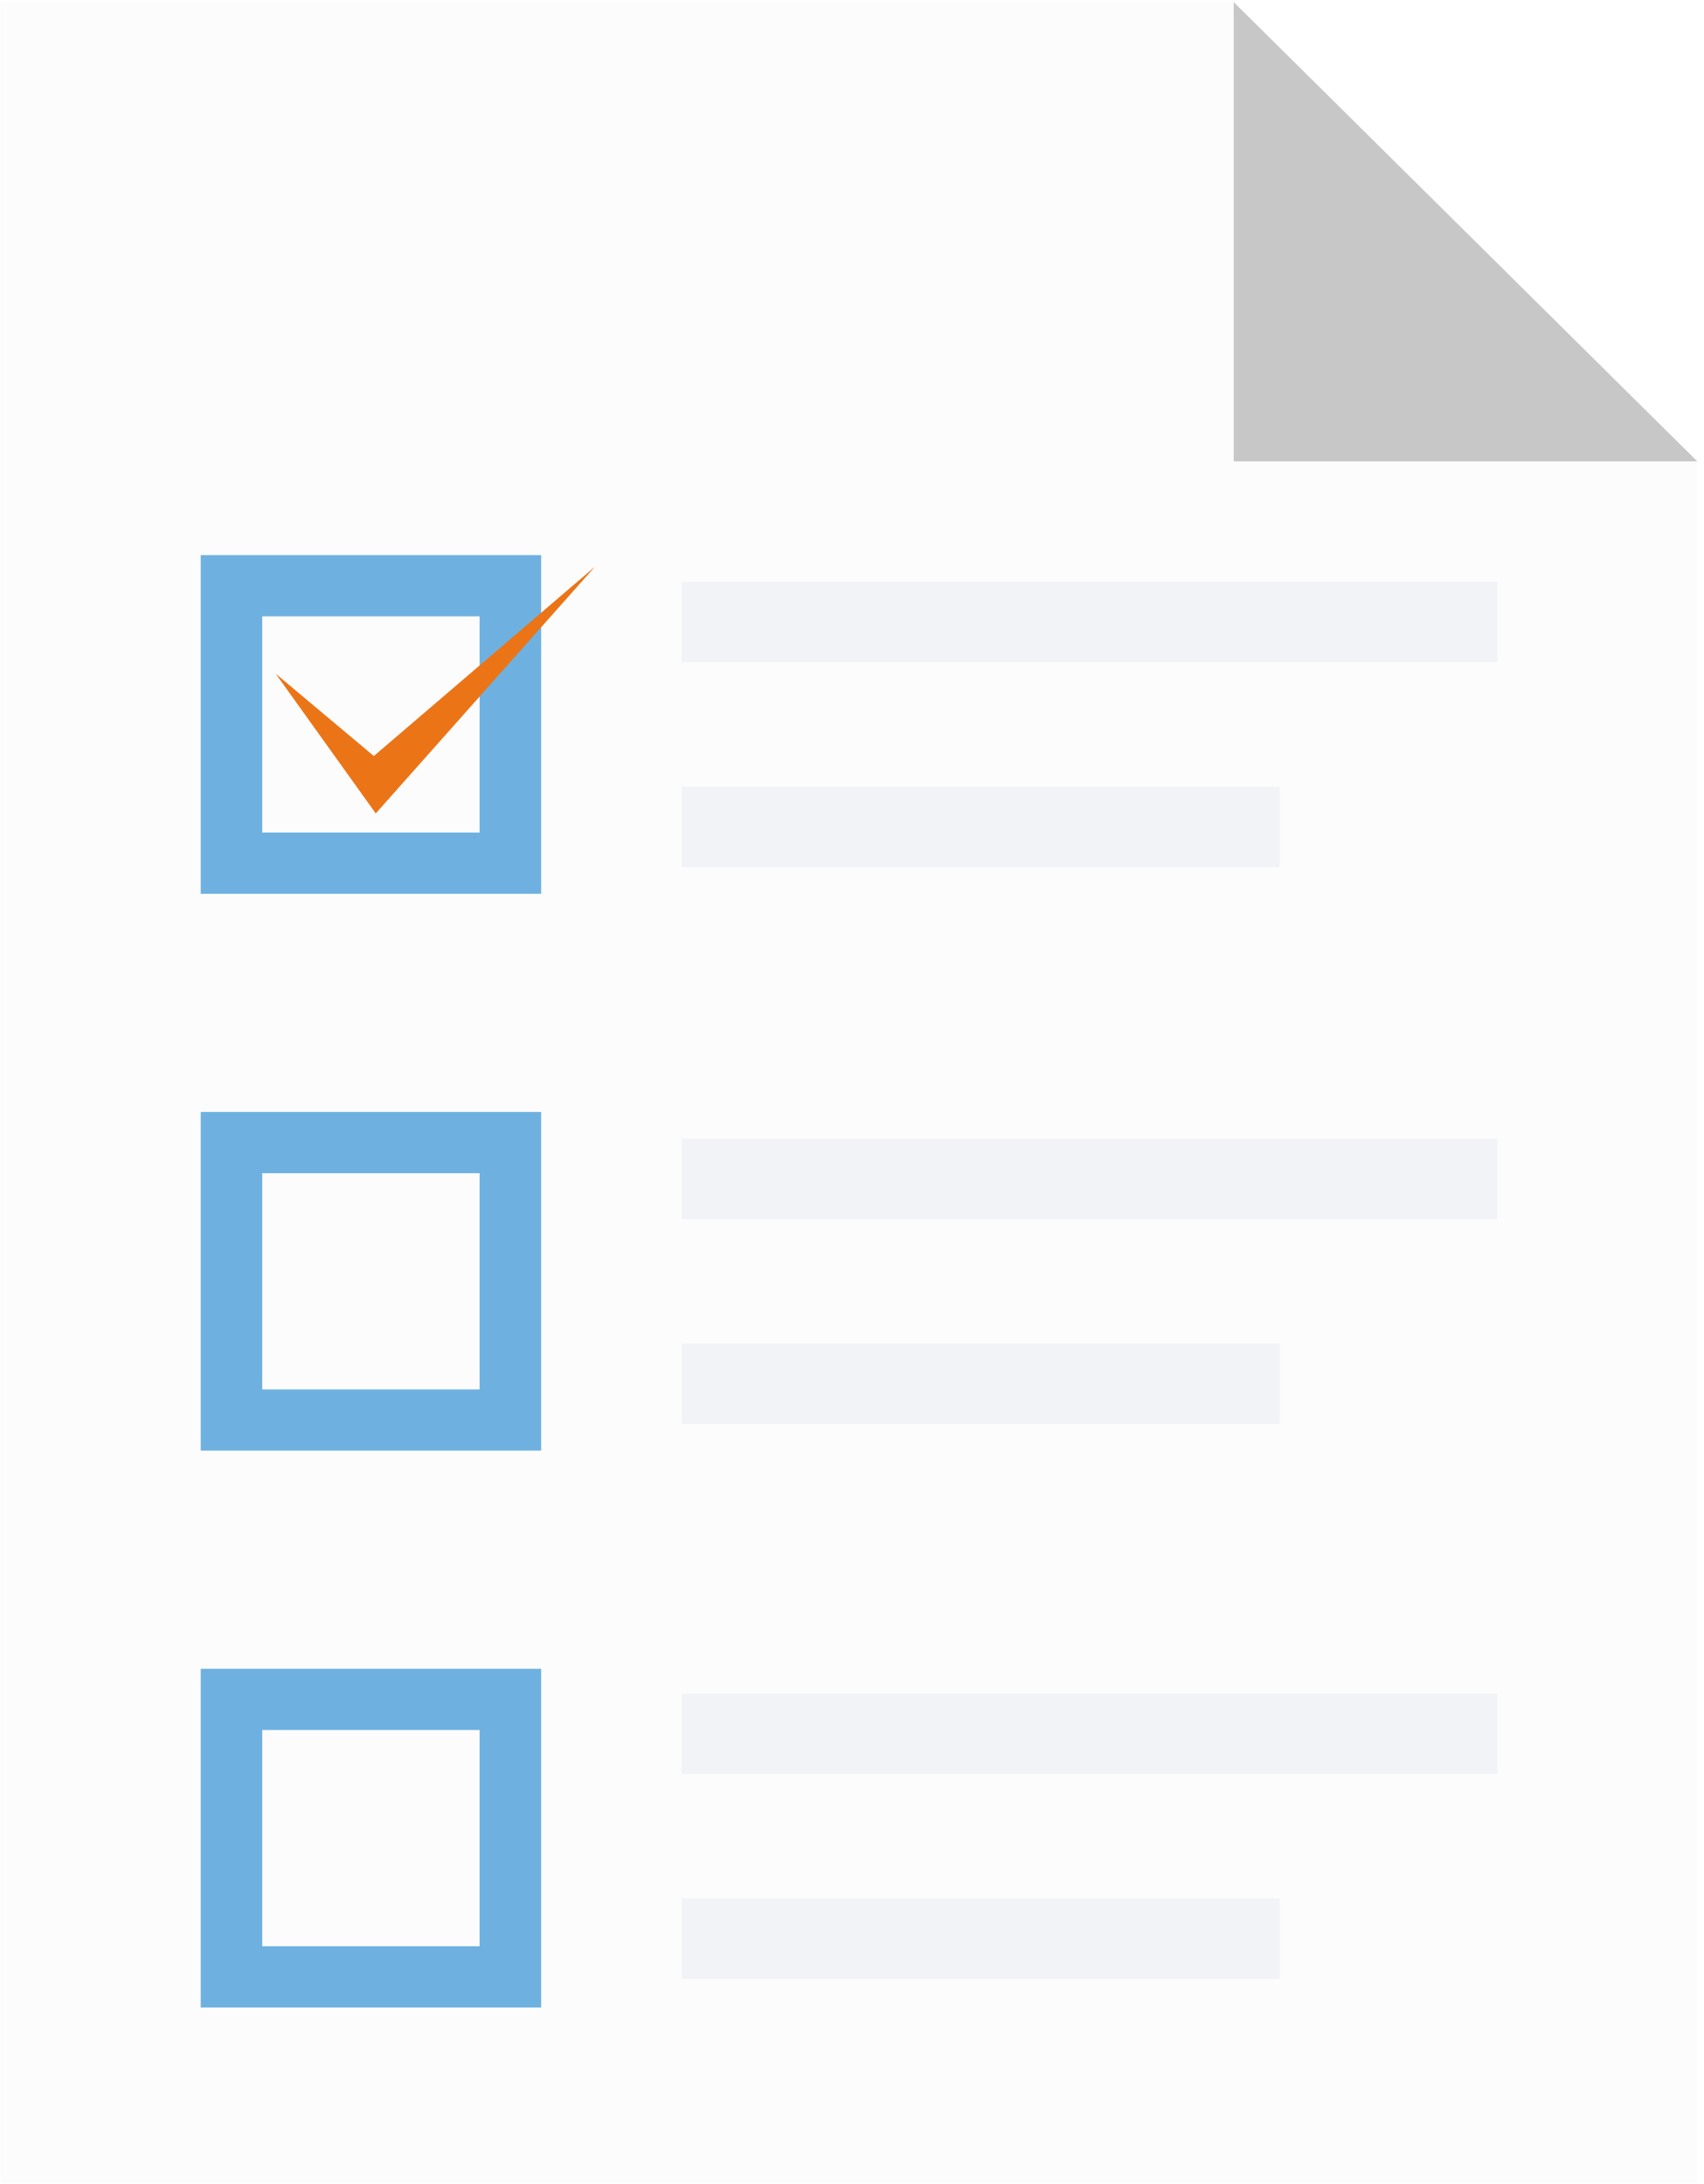
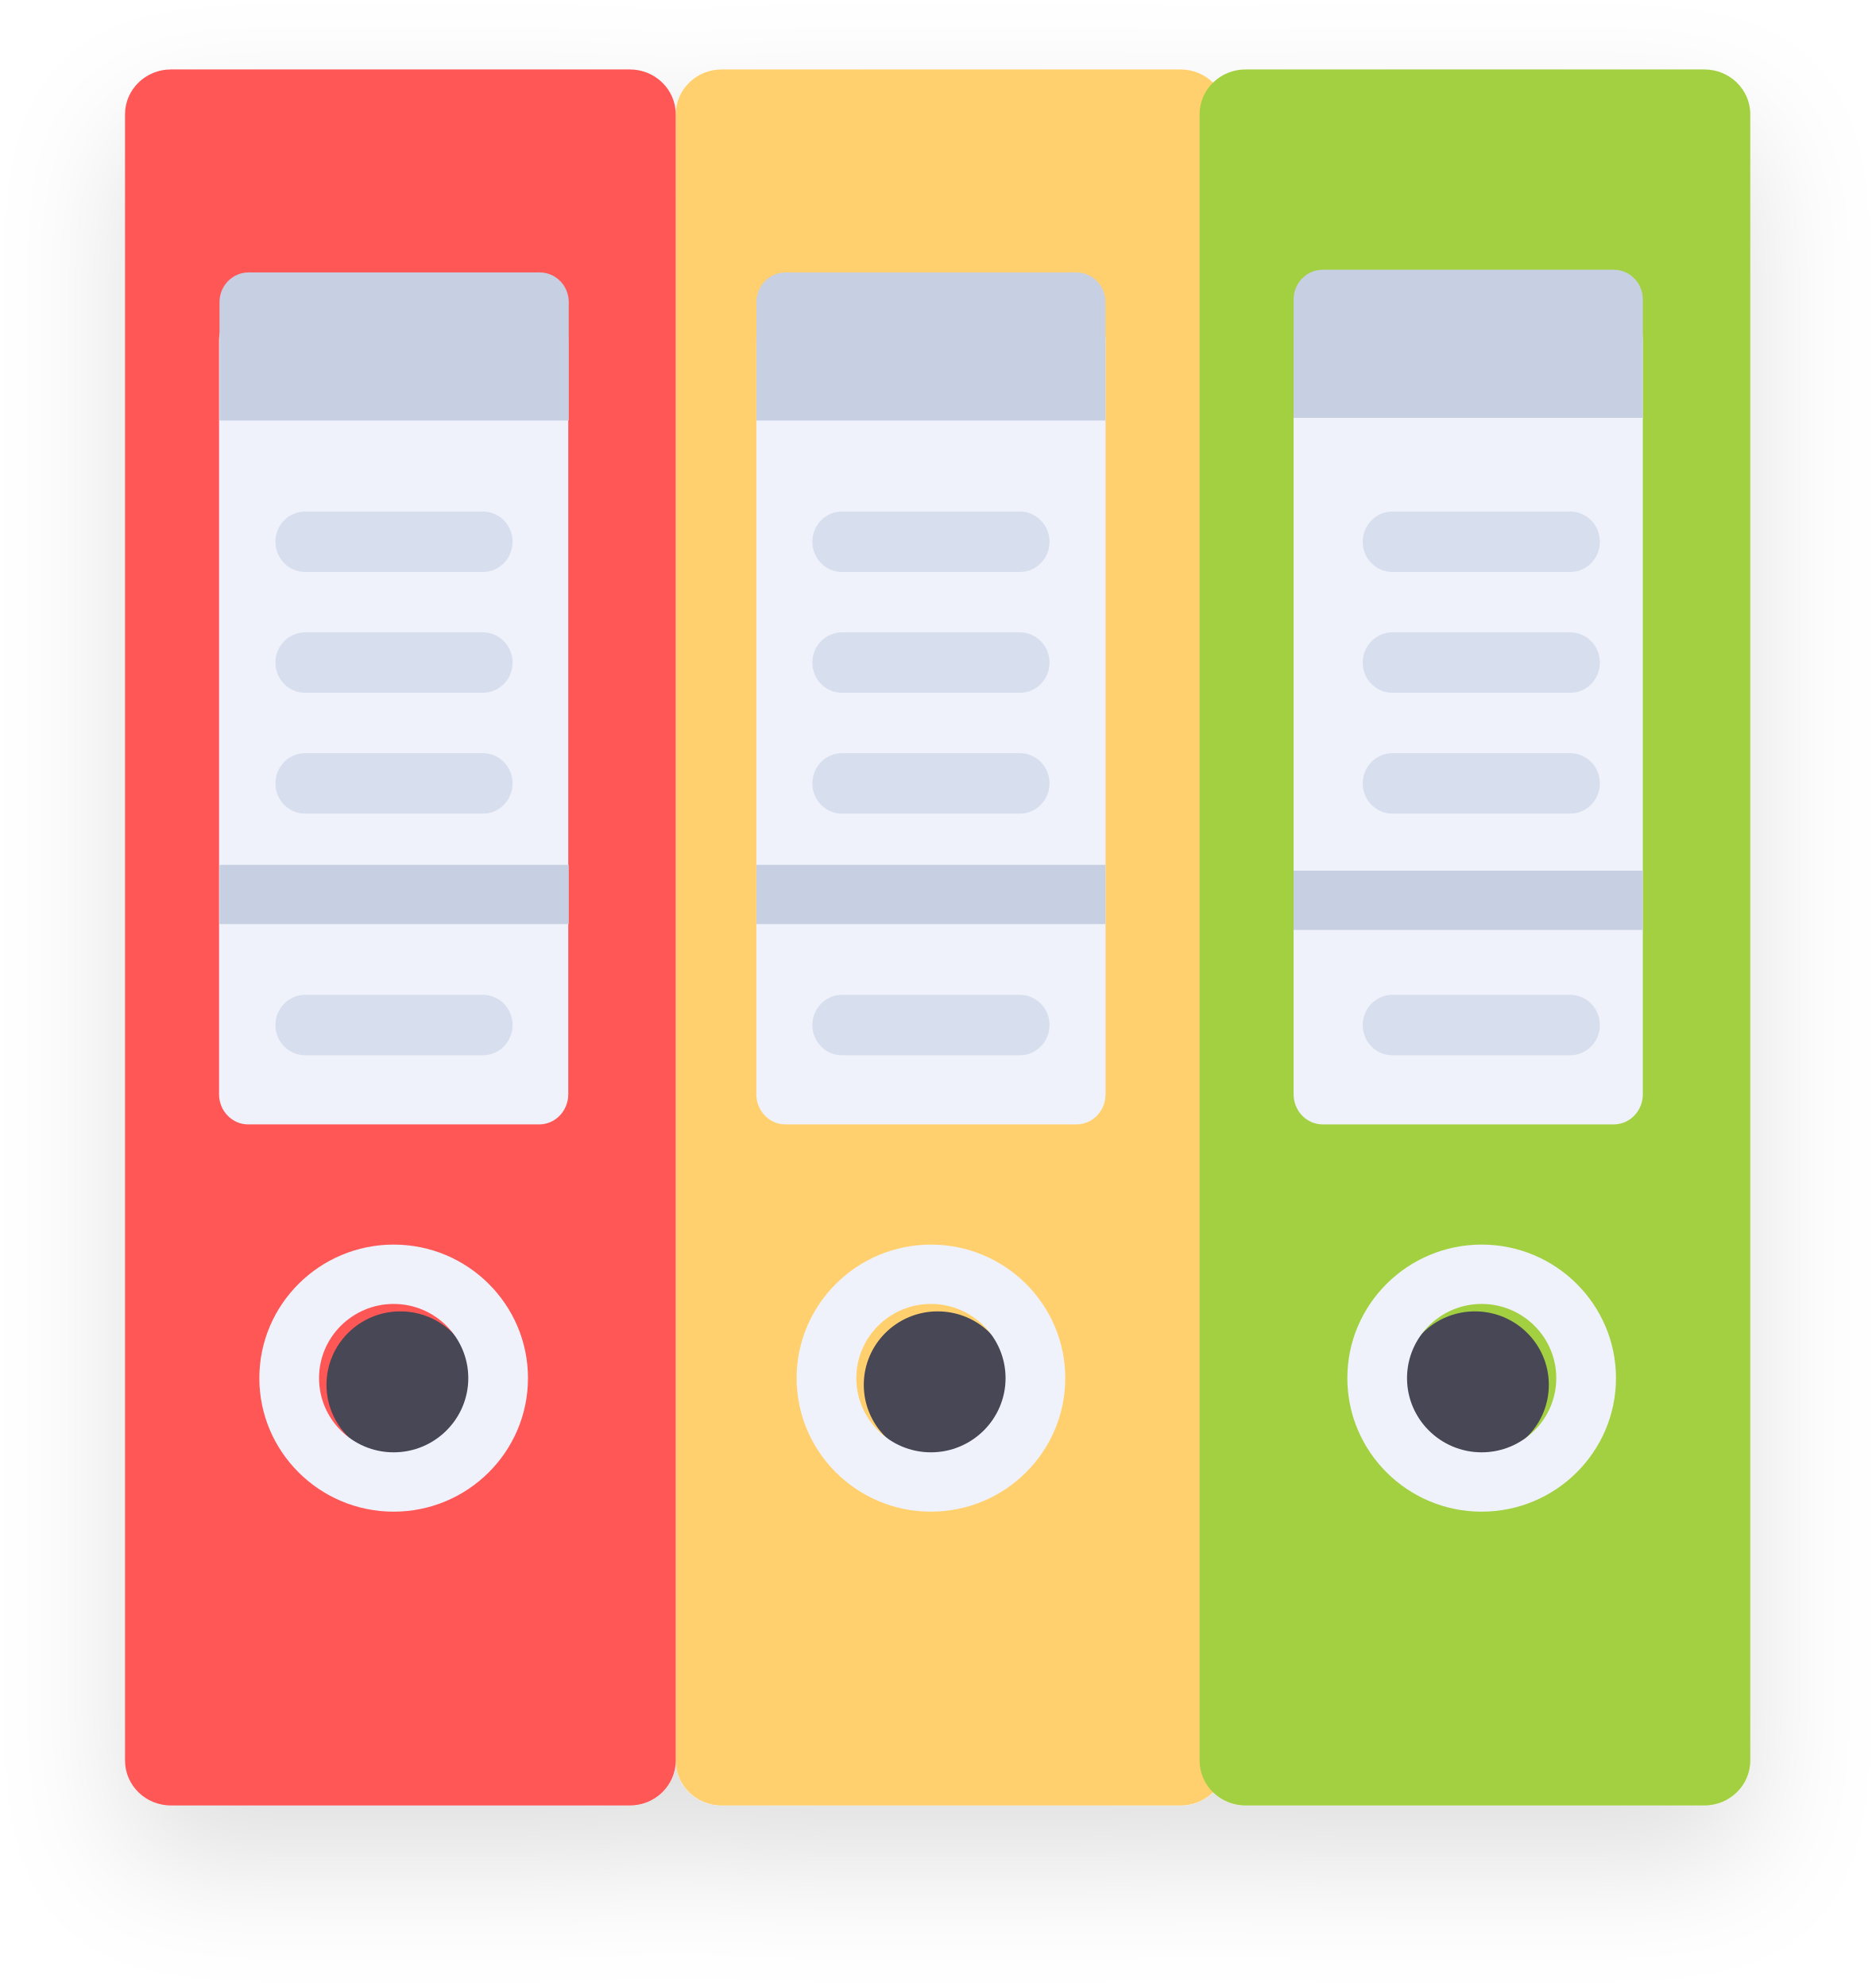
- <svg xmlns="http://www.w3.org/2000/svg" width="78px" height="100px" viewBox="0 0 78 100" version="1.1">
-   <defs />
-   <g id="Page-1" stroke="none" stroke-width="1" fill="none" fill-rule="evenodd">
-     <g id="01.01.-Màn-hình-chính" transform="translate(-161, -576)">
-       <g id="test" transform="translate(161, 576)">
-         <g id="Layer_1">
-           <polygon id="Shape" fill="#FCFCFD" points="56.472 0.096 0.029 0.096 0.029 99.978 77.693 99.978 77.693 21.124" />
-           <polygon id="Shape" fill="#C7C7C7" points="56.472 21.124 77.693 21.124 56.472 0.096" />
-           <path d="M24.772,40.925 L9.187,40.925 L9.187,25.417 L24.772,25.417 L24.772,40.925 L24.772,40.925 Z M12.004,38.121 L21.954,38.121 L21.954,28.221 L12.004,28.221 L12.004,38.121 L12.004,38.121 Z" id="Shape" fill="#6EB1E1" />
-           <g id="Group" transform="translate(31.16279, 26.61499)" fill="#F1F3F7">
-             <rect id="Rectangle-path" x="0.037" y="0.029" width="37.335" height="3.68" />
-             <rect id="Rectangle-path" x="0.037" y="9.404" width="27.385" height="3.68" />
-           </g>
-           <path d="M24.772,66.421 L9.187,66.421 L9.187,50.913 L24.772,50.913 L24.772,66.421 L24.772,66.421 Z M12.004,63.618 L21.954,63.618 L21.954,53.717 L12.004,53.717 L12.004,63.618 L12.004,63.618 Z" id="Shape" fill="#6EB1E1" />
-           <g id="Group" transform="translate(31.16279, 51.93798)" fill="#F1F3F7">
-             <rect id="Rectangle-path" x="0.037" y="0.202" width="37.335" height="3.68" />
-             <rect id="Rectangle-path" x="0.037" y="9.577" width="27.385" height="3.68" />
-           </g>
-           <path d="M24.772,91.918 L9.187,91.918 L9.187,76.41 L24.772,76.41 L24.772,91.918 L24.772,91.918 Z M12.004,89.114 L21.954,89.114 L21.954,79.213 L12.004,79.213 L12.004,89.114 L12.004,89.114 Z" id="Shape" fill="#6EB1E1" />
-           <g id="Group" transform="translate(31.16279, 77.51938)" fill="#F1F3F7">
-             <rect id="Rectangle-path" x="0.037" y="0.029" width="37.335" height="3.68" />
-             <rect id="Rectangle-path" x="0.037" y="9.404" width="27.385" height="3.68" />
-           </g>
-           <polygon id="Shape" fill="#EB7416" points="12.621 30.849 17.2 37.245 27.238 25.943 17.112 34.617" />
+ <svg xmlns="http://www.w3.org/2000/svg" width="135px" height="143px" viewBox="0 0 135 143" version="1.1">
+   <defs>
+     <filter x="-13.2%" y="-9.2%" width="127.4%" height="124.8%" filterUnits="objectBoundingBox" id="filter-1">
+       <feOffset dx="0" dy="4" in="SourceAlpha" result="shadowOffsetOuter1" />
+       <feGaussianBlur stdDeviation="4.5" in="shadowOffsetOuter1" result="shadowBlurOuter1" />
+       <feColorMatrix values="0 0 0 0 0   0 0 0 0 0   0 0 0 0 0  0 0 0 0.123 0" type="matrix" in="shadowBlurOuter1" result="shadowMatrixOuter1" />
+       <feMerge>
+         <feMergeNode in="shadowMatrixOuter1" />
+         <feMergeNode in="SourceGraphic" />
+       </feMerge>
+     </filter>
+   </defs>
+   <g id="Application-Desktop" stroke="none" stroke-width="1" fill="none" fill-rule="evenodd">
+     <g id="01.-Trang_Chu_Ver2" transform="translate(-1478, -338)" fill-rule="nonzero">
+       <g id="office-material" filter="url(#filter-1)" transform="translate(1487, 343)">
+         <path d="M75.986,125 L42.948,125 C41.124,125 39.645,123.552 39.645,121.767 L39.645,3.233 C39.645,1.448 41.124,0 42.948,0 L75.986,0 C77.81,0 79.289,1.448 79.289,3.233 L79.289,121.767 C79.289,123.552 77.81,125 75.986,125 Z" id="Shape" fill="#FFD06D" />
+         <path d="M68.492,75.962 L47.541,75.962 C46.384,75.962 45.446,74.989 45.446,73.789 L45.446,19.48 C45.446,18.28 46.384,17.308 47.541,17.308 L68.492,17.308 C69.649,17.308 70.587,18.28 70.587,19.48 L70.587,73.789 C70.587,74.989 69.649,75.962 68.492,75.962 Z" id="Shape" fill="#EFF2FA" />
+         <g id="Group" transform="translate(49.31405, 31.73077)" fill="#D7DEED">
+           <path d="M15.104,4.452 L2.301,4.452 C1.122,4.452 0.167,3.478 0.167,2.277 C0.167,1.076 1.122,0.102 2.301,0.102 L15.104,0.102 C16.283,0.102 17.238,1.076 17.238,2.277 C17.238,3.478 16.283,4.452 15.104,4.452 Z" id="Shape" />
+           <path d="M15.104,13.152 L2.301,13.152 C1.122,13.152 0.167,12.178 0.167,10.977 C0.167,9.776 1.122,8.802 2.301,8.802 L15.104,8.802 C16.283,8.802 17.238,9.776 17.238,10.977 C17.238,12.178 16.283,13.152 15.104,13.152 Z" id="Shape" />
+           <path d="M15.104,21.853 L2.301,21.853 C1.122,21.853 0.167,20.879 0.167,19.678 C0.167,18.476 1.122,17.502 2.301,17.502 L15.104,17.502 C16.283,17.502 17.238,18.476 17.238,19.678 C17.238,20.879 16.283,21.853 15.104,21.853 Z" id="Shape" />
+           <path d="M15.104,39.253 L2.301,39.253 C1.122,39.253 0.167,38.279 0.167,37.078 C0.167,35.877 1.122,34.903 2.301,34.903 L15.104,34.903 C16.283,34.903 17.238,35.877 17.238,37.078 C17.238,38.279 16.283,39.253 15.104,39.253 Z" id="Shape" />
        </g>
+         <g id="Group" transform="translate(45.44628, 14.42308)" fill="#C7CFE2">
+           <rect id="Rectangle-path" x="0.008" y="42.85" width="25.124" height="4.266" />
+           <path d="M25.132,10.856 L0.008,10.856 L0.008,2.325 C0.008,1.147 0.946,0.192 2.102,0.192 L23.039,0.192 C24.195,0.192 25.132,1.147 25.132,2.325 L25.132,10.856 L25.132,10.856 Z" id="Shape" />
+         </g>
+         <ellipse id="Oval" fill="#464655" cx="58.5" cy="94.712" rx="5.318" ry="5.288" />
+         <path d="M58.017,103.846 C52.684,103.846 48.347,99.533 48.347,94.231 C48.347,88.929 52.684,84.615 58.017,84.615 C63.349,84.615 67.686,88.928 67.686,94.231 C67.686,99.533 63.349,103.846 58.017,103.846 Z M58.017,88.889 C55.055,88.889 52.645,91.285 52.645,94.231 C52.645,97.176 55.055,99.573 58.017,99.573 C60.978,99.573 63.388,97.176 63.388,94.231 C63.388,91.285 60.978,88.889 58.017,88.889 Z" id="Shape" fill="#EFF2FA" />
+         <path d="M113.696,125 L80.659,125 C78.834,125 77.355,123.552 77.355,121.767 L77.355,3.233 C77.355,1.448 78.834,0 80.659,0 L113.696,0 C115.521,0 117,1.448 117,3.233 L117,121.767 C117,123.552 115.521,125 113.696,125 Z" id="Shape" fill="#A3D041" />
+         <path d="M107.169,75.962 L86.219,75.962 C85.062,75.962 84.124,74.989 84.124,73.789 L84.124,19.48 C84.124,18.28 85.062,17.308 86.219,17.308 L107.169,17.308 C108.326,17.308 109.264,18.28 109.264,19.48 L109.264,73.789 C109.264,74.989 108.327,75.962 107.169,75.962 Z" id="Shape" fill="#EFF2FA" />
+         <g id="Group" transform="translate(88.95868, 31.73077)" fill="#D7DEED">
+           <path d="M15.079,4.452 L2.275,4.452 C1.097,4.452 0.141,3.478 0.141,2.277 C0.141,1.076 1.097,0.102 2.275,0.102 L15.079,0.102 C16.258,0.102 17.213,1.076 17.213,2.277 C17.213,3.478 16.258,4.452 15.079,4.452 Z" id="Shape" />
+           <path d="M15.079,13.152 L2.275,13.152 C1.097,13.152 0.141,12.178 0.141,10.977 C0.141,9.776 1.097,8.802 2.275,8.802 L15.079,8.802 C16.258,8.802 17.213,9.776 17.213,10.977 C17.213,12.178 16.258,13.152 15.079,13.152 Z" id="Shape" />
+           <path d="M15.079,21.853 L2.275,21.853 C1.097,21.853 0.141,20.879 0.141,19.678 C0.141,18.476 1.097,17.502 2.275,17.502 L15.079,17.502 C16.258,17.502 17.213,18.476 17.213,19.678 C17.213,20.879 16.258,21.853 15.079,21.853 Z" id="Shape" />
+           <path d="M15.079,39.253 L2.275,39.253 C1.097,39.253 0.141,38.279 0.141,37.078 C0.141,35.877 1.097,34.903 2.275,34.903 L15.079,34.903 C16.258,34.903 17.213,35.877 17.213,37.078 C17.213,38.279 16.258,39.253 15.079,39.253 Z" id="Shape" />
+         </g>
+         <g id="Group" transform="translate(84.12397, 14.42308)" fill="#C7CFE2">
+           <rect id="Rectangle-path" x="0" y="43.269" width="25.14" height="4.266" />
+           <path d="M25.14,10.665 L0,10.665 L0,2.133 C0,0.955 0.938,0 2.095,0 L23.045,0 C24.202,0 25.14,0.955 25.14,2.133 L25.14,10.665 L25.14,10.665 Z" id="Shape" />
+         </g>
+         <ellipse id="Oval" fill="#464655" cx="97.178" cy="94.712" rx="5.318" ry="5.288" />
+         <path d="M97.661,103.846 C92.329,103.846 87.992,99.533 87.992,94.231 C87.992,88.929 92.329,84.615 97.661,84.615 C102.993,84.615 107.331,88.928 107.331,94.231 C107.331,99.533 102.993,103.846 97.661,103.846 Z M97.661,88.889 C94.699,88.889 92.289,91.285 92.289,94.231 C92.289,97.176 94.699,99.573 97.661,99.573 C100.623,99.573 103.033,97.176 103.033,94.231 C103.033,91.285 100.623,88.889 97.661,88.889 Z" id="Shape" fill="#EFF2FA" />
+         <path d="M36.341,125 L3.304,125 C1.479,125 0,123.552 0,121.767 L0,3.233 C-0,1.448 1.479,0 3.304,0 L36.341,0 C38.166,0 39.645,1.448 39.645,3.233 L39.645,121.767 C39.645,123.552 38.166,125 36.341,125 Z" id="Shape" fill="#FF5757" />
+         <path d="M29.814,75.962 L8.864,75.962 C7.707,75.962 6.769,74.989 6.769,73.789 L6.769,19.48 C6.769,18.28 7.707,17.308 8.864,17.308 L29.814,17.308 C30.971,17.308 31.909,18.28 31.909,19.48 L31.909,73.789 C31.909,74.989 30.971,75.962 29.814,75.962 Z" id="Shape" fill="#EFF2FA" />
+         <g id="Group" transform="translate(10.63636, 31.73077)" fill="#D7DEED">
+           <path d="M15.129,4.452 L2.326,4.452 C1.147,4.452 0.192,3.478 0.192,2.277 C0.192,1.076 1.147,0.102 2.326,0.102 L15.13,0.102 C16.308,0.102 17.264,1.076 17.264,2.277 C17.264,3.478 16.308,4.452 15.129,4.452 Z" id="Shape" />
+           <path d="M15.129,13.152 L2.326,13.152 C1.147,13.152 0.192,12.178 0.192,10.977 C0.192,9.776 1.147,8.802 2.326,8.802 L15.13,8.802 C16.308,8.802 17.264,9.776 17.264,10.977 C17.264,12.178 16.308,13.152 15.129,13.152 Z" id="Shape" />
+           <path d="M15.129,21.853 L2.326,21.853 C1.147,21.853 0.192,20.879 0.192,19.678 C0.192,18.476 1.147,17.502 2.326,17.502 L15.13,17.502 C16.308,17.502 17.264,18.476 17.264,19.678 C17.263,20.879 16.308,21.853 15.129,21.853 Z" id="Shape" />
+           <path d="M15.129,39.253 L2.326,39.253 C1.147,39.253 0.192,38.279 0.192,37.078 C0.192,35.877 1.147,34.903 2.326,34.903 L15.13,34.903 C16.308,34.903 17.264,35.877 17.264,37.078 C17.264,38.279 16.308,39.253 15.129,39.253 Z" id="Shape" />
+         </g>
+         <g id="Group" transform="translate(6.768595, 14.42308)" fill="#C7CFE2">
+           <rect id="Rectangle-path" x="0.034" y="42.85" width="25.14" height="4.266" />
+           <path d="M25.174,10.856 L0.034,10.856 L0.034,2.325 C0.034,1.147 0.972,0.192 2.129,0.192 L23.079,0.192 C24.236,0.192 25.174,1.147 25.174,2.325 L25.174,10.856 L25.174,10.856 Z" id="Shape" />
+         </g>
+         <ellipse id="Oval" fill="#464655" cx="19.822" cy="94.712" rx="5.318" ry="5.288" />
+         <path d="M19.339,103.846 C14.007,103.846 9.669,99.533 9.669,94.231 C9.669,88.929 14.007,84.615 19.339,84.615 C24.671,84.615 29.008,88.928 29.008,94.231 C29.008,99.533 24.671,103.846 19.339,103.846 Z M19.339,88.889 C16.377,88.889 13.967,91.285 13.967,94.231 C13.967,97.176 16.377,99.573 19.339,99.573 C22.301,99.573 24.711,97.176 24.711,94.231 C24.711,91.285 22.301,88.889 19.339,88.889 Z" id="Shape" fill="#EFF2FA" />
      </g>
    </g>
  </g>
</svg>
